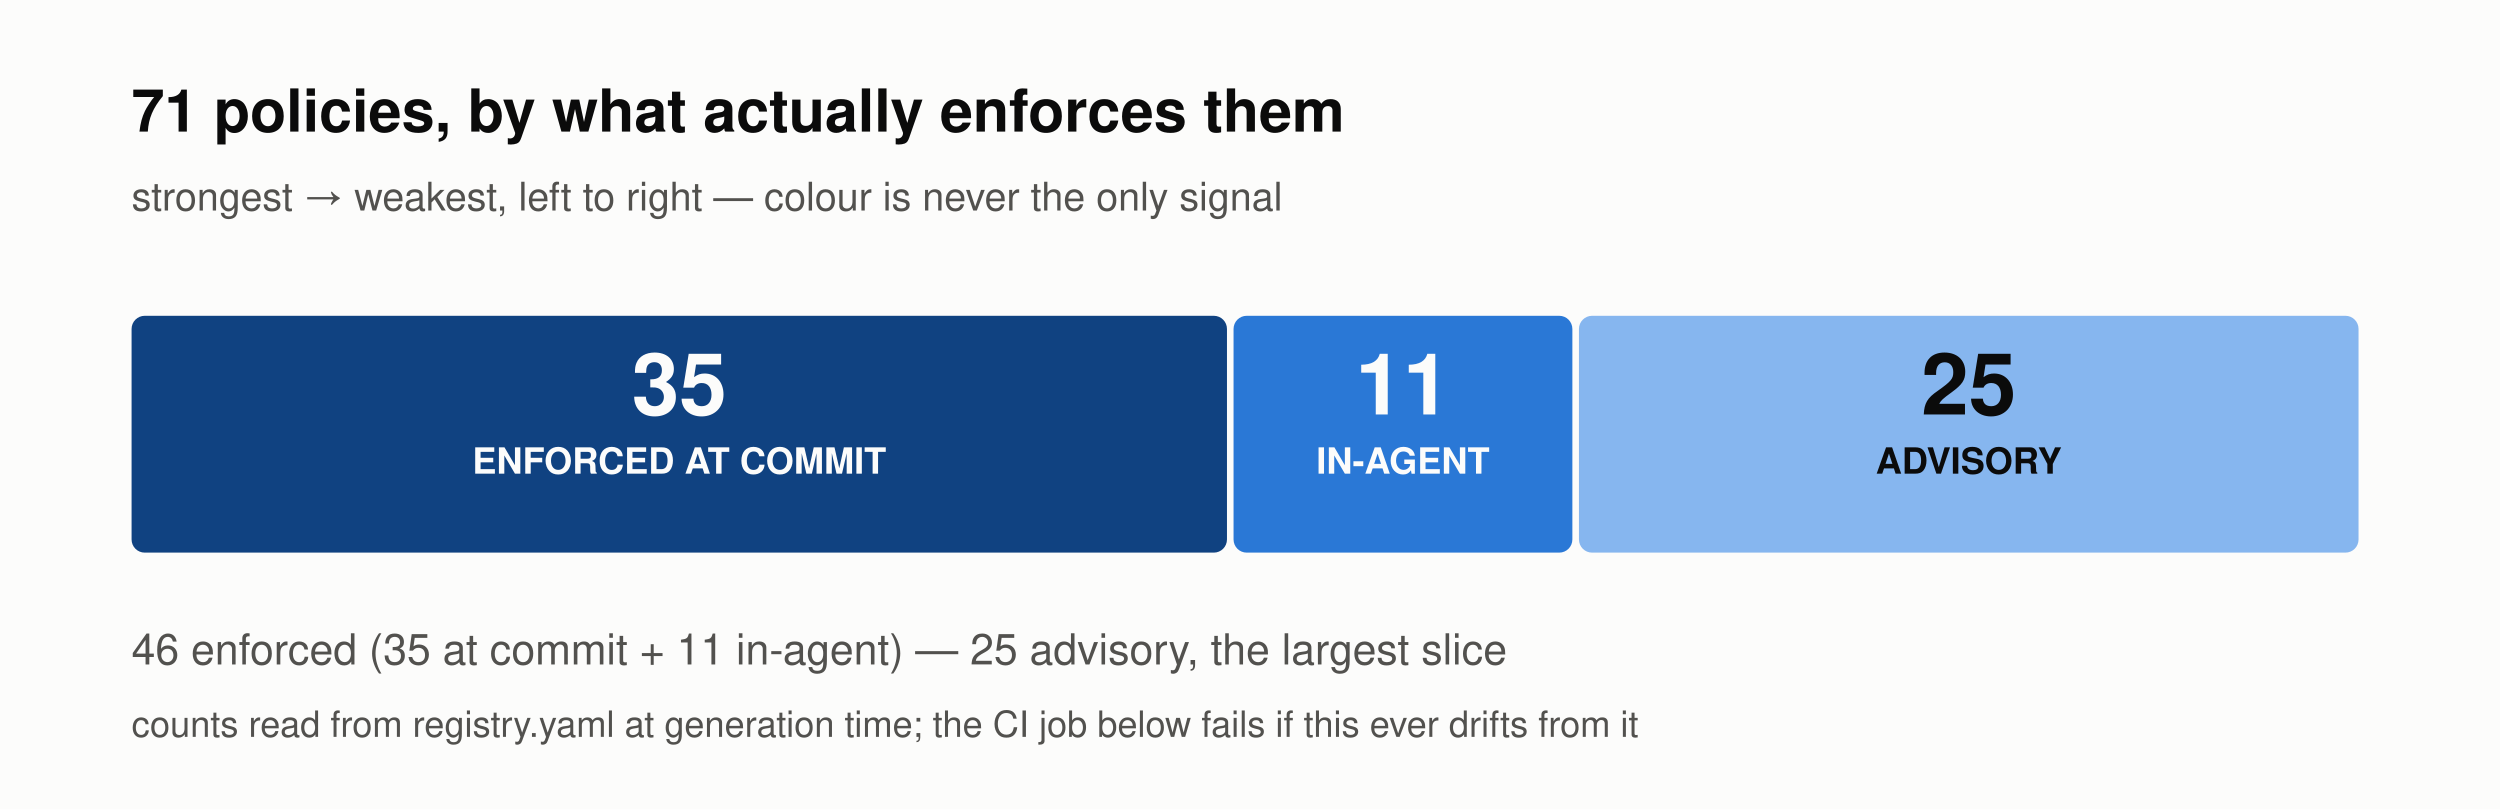
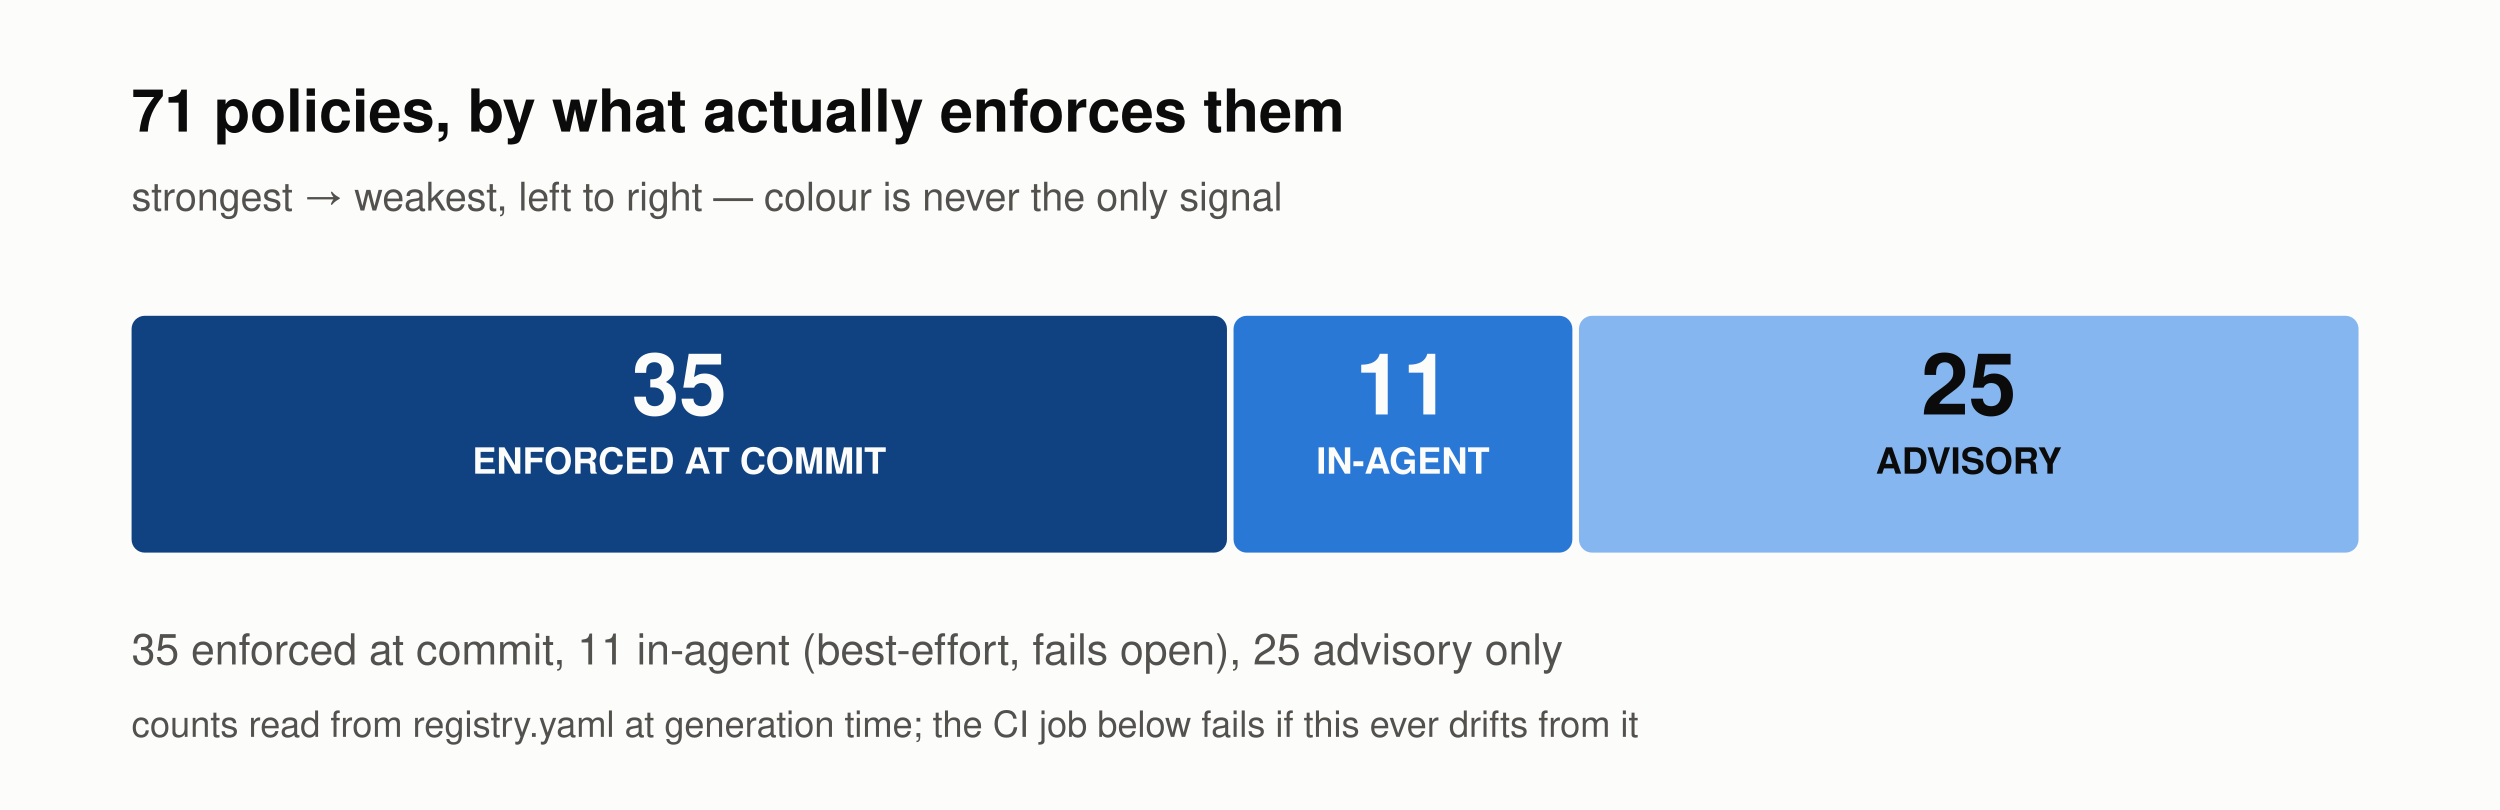
<svg xmlns="http://www.w3.org/2000/svg" width="760" height="246" viewBox="0 0 760 246" role="img" aria-labelledby="t d">
  <rect width="760" height="246" fill="#fcfcfb" />
  <text x="40" y="40" font-family="-apple-system, BlinkMacSystemFont, 'Segoe UI', Helvetica, Arial, sans-serif" font-size="18" font-weight="600" fill="#0b0b0b" text-anchor="start">71 policies, by what actually enforces them</text>
  <text x="40" y="64" font-family="-apple-system, BlinkMacSystemFont, 'Segoe UI', Helvetica, Arial, sans-serif" font-size="12" font-weight="400" fill="#52514e" text-anchor="start">strongest → weakest, left to right — colour is never the only signal</text>
  <rect x="40" y="96" width="333" height="72" rx="4" fill="#104281" />
  <text x="206.5" y="126" font-family="-apple-system, BlinkMacSystemFont, 'Segoe UI', Helvetica, Arial, sans-serif" font-size="26" font-weight="700" fill="#fcfcfb" text-anchor="middle">35</text>
  <text x="206.5" y="144" font-family="-apple-system, BlinkMacSystemFont, 'Segoe UI', Helvetica, Arial, sans-serif" font-size="11" font-weight="600" fill="#fcfcfb" text-anchor="middle">ENFORCED AT COMMIT</text>
  <rect x="375" y="96" width="103" height="72" rx="4" fill="#2a78d6" />
  <text x="426.5" y="126" font-family="-apple-system, BlinkMacSystemFont, 'Segoe UI', Helvetica, Arial, sans-serif" font-size="26" font-weight="700" fill="#fcfcfb" text-anchor="middle">11</text>
  <text x="426.5" y="144" font-family="-apple-system, BlinkMacSystemFont, 'Segoe UI', Helvetica, Arial, sans-serif" font-size="11" font-weight="600" fill="#fcfcfb" text-anchor="middle">IN-AGENT</text>
  <rect x="480" y="96" width="237" height="72" rx="4" fill="#86b6ef" />
  <text x="598.5" y="126" font-family="-apple-system, BlinkMacSystemFont, 'Segoe UI', Helvetica, Arial, sans-serif" font-size="26" font-weight="700" fill="#0b0b0b" text-anchor="middle">25</text>
  <text x="598.5" y="144" font-family="-apple-system, BlinkMacSystemFont, 'Segoe UI', Helvetica, Arial, sans-serif" font-size="11" font-weight="600" fill="#0b0b0b" text-anchor="middle">ADVISORY</text>
-   <text x="40" y="202" font-family="-apple-system, BlinkMacSystemFont, 'Segoe UI', Helvetica, Arial, sans-serif" font-size="13" font-weight="400" fill="#52514e" text-anchor="start">46 enforced (35 at commit + 11 in-agent) — 25 advisory, the largest slice</text>
+   <text x="40" y="202" font-family="-apple-system, BlinkMacSystemFont, 'Segoe UI', Helvetica, Arial, sans-serif" font-size="13" font-weight="400" fill="#52514e" text-anchor="start">35 enforced at commit, 11 in-agent (best-effort, fails open), 25 advisory only</text>
  <text x="40" y="224" font-family="-apple-system, BlinkMacSystemFont, 'Segoe UI', Helvetica, Arial, sans-serif" font-size="11" font-weight="400" fill="#52514e" text-anchor="start">counts read from registry.yaml at generation time; the CI job below fails if this ever drifts from it</text>
</svg>
